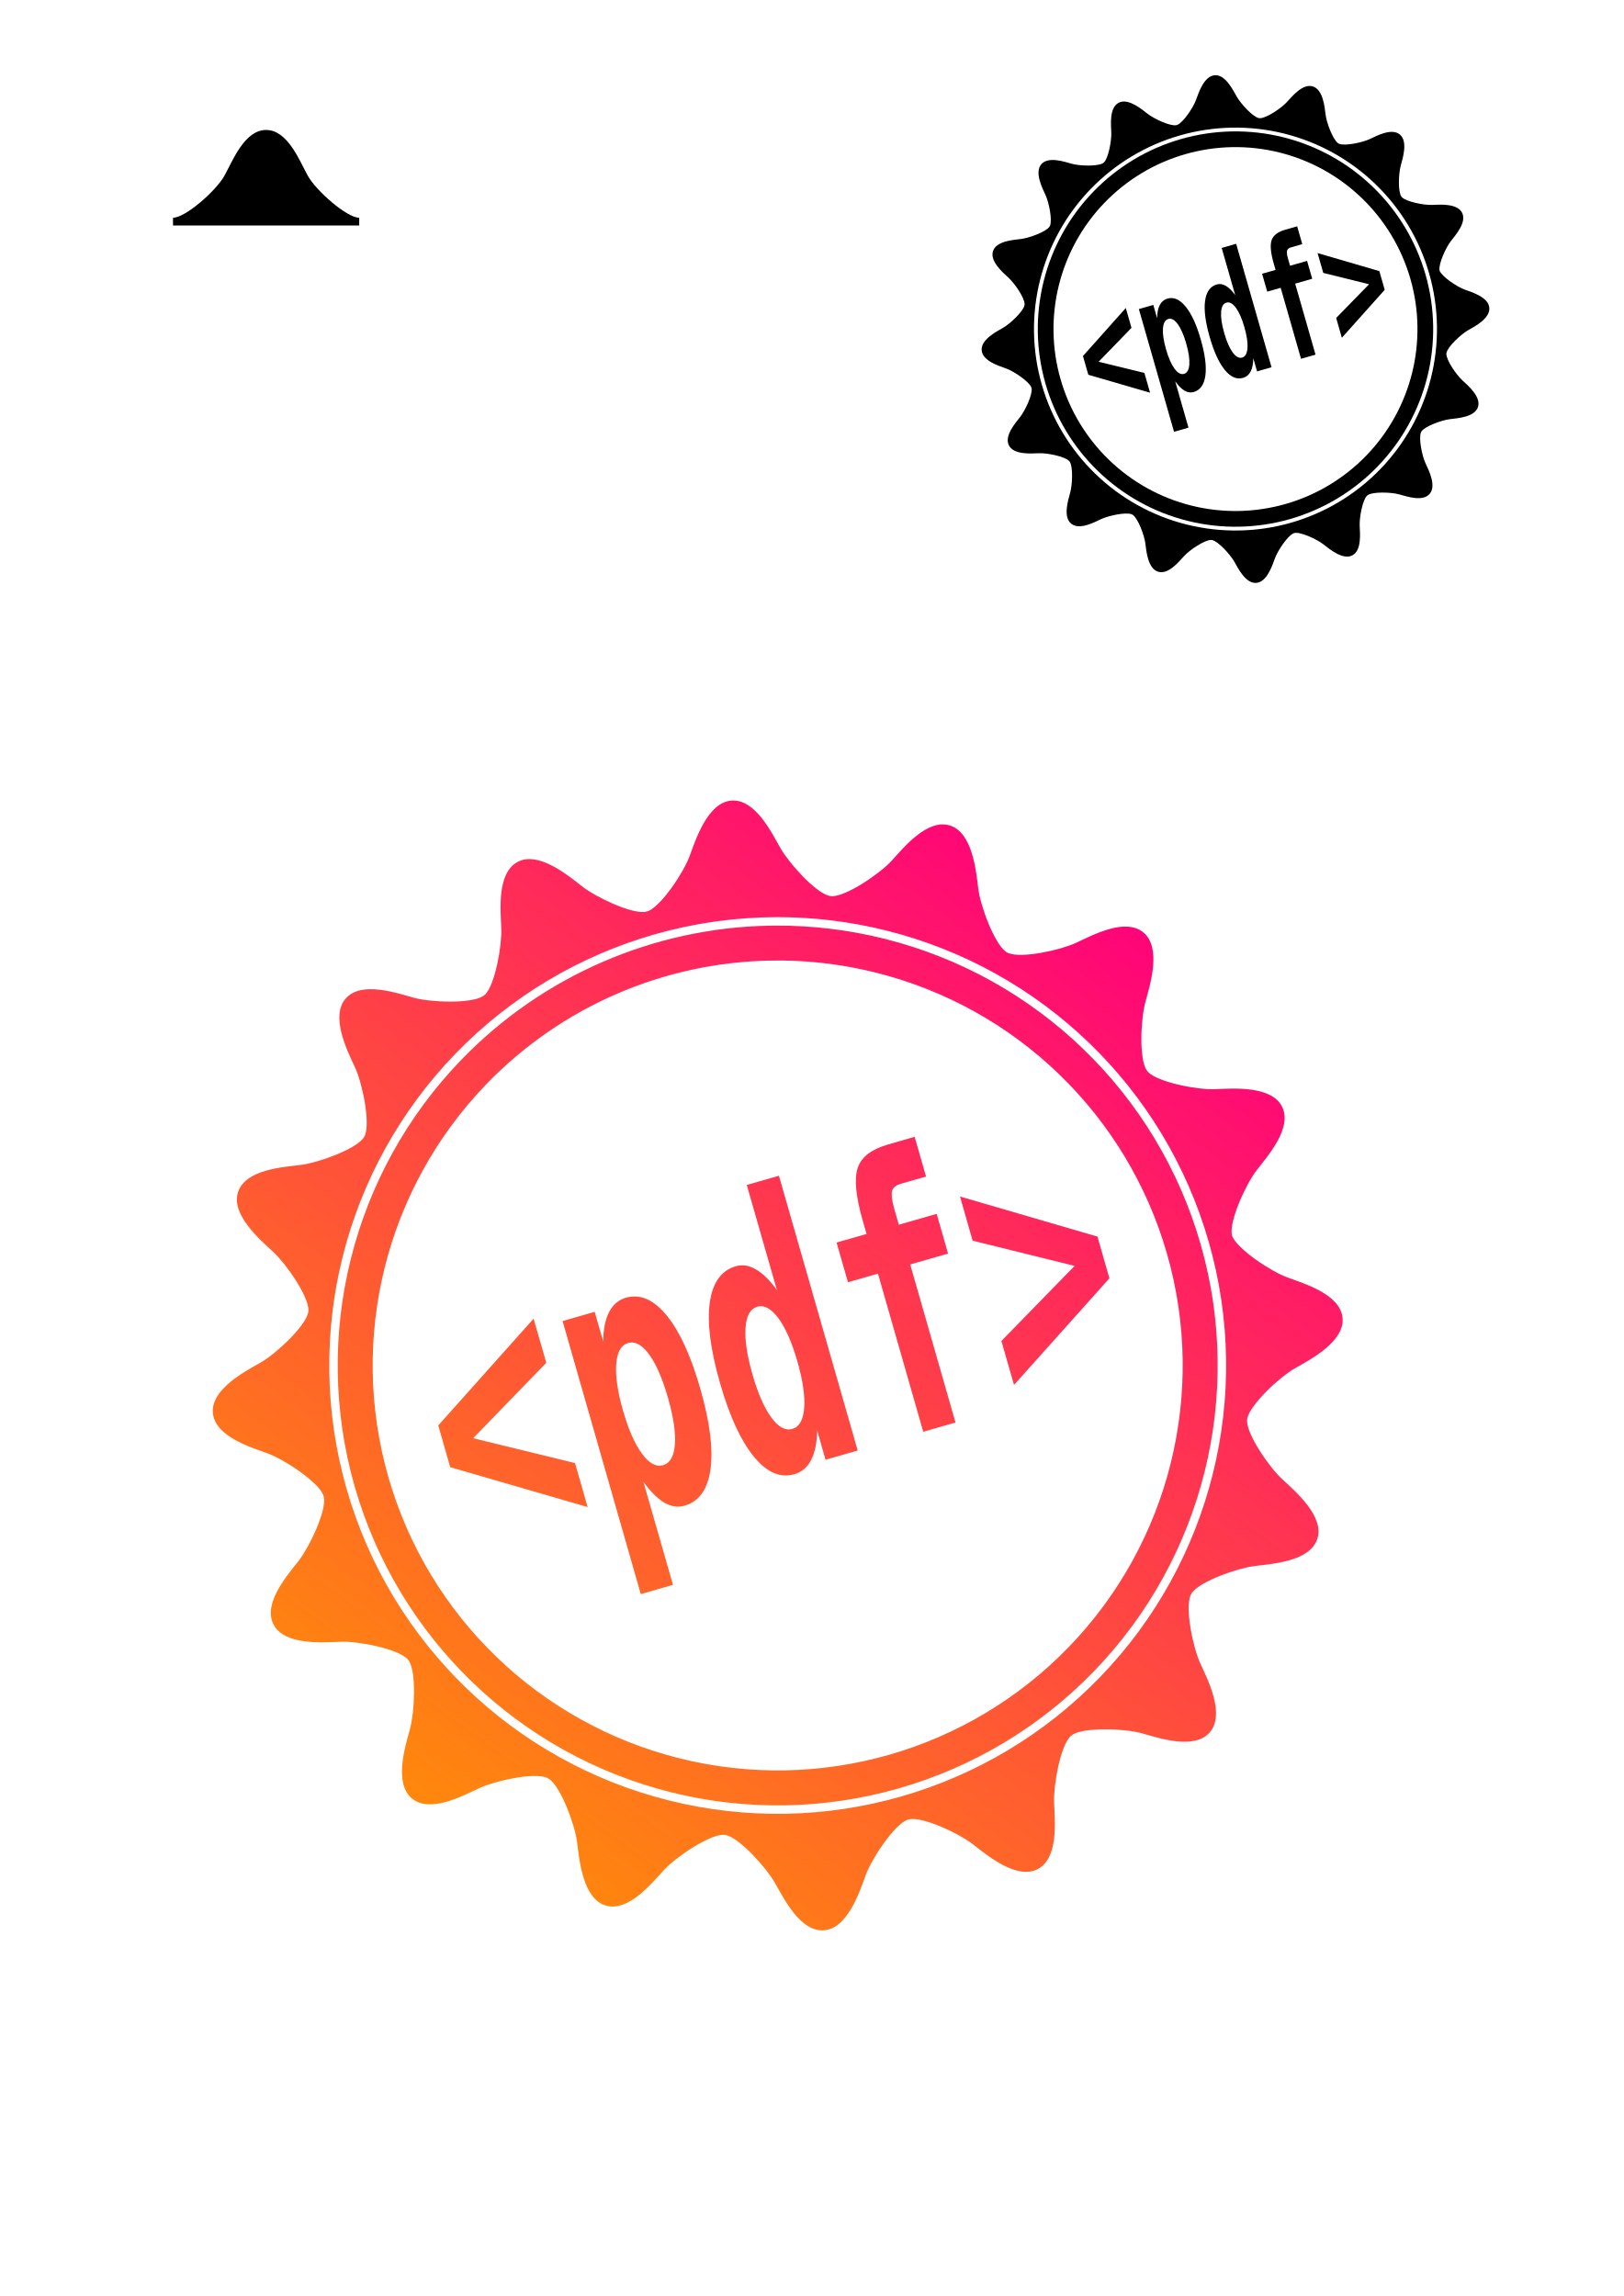
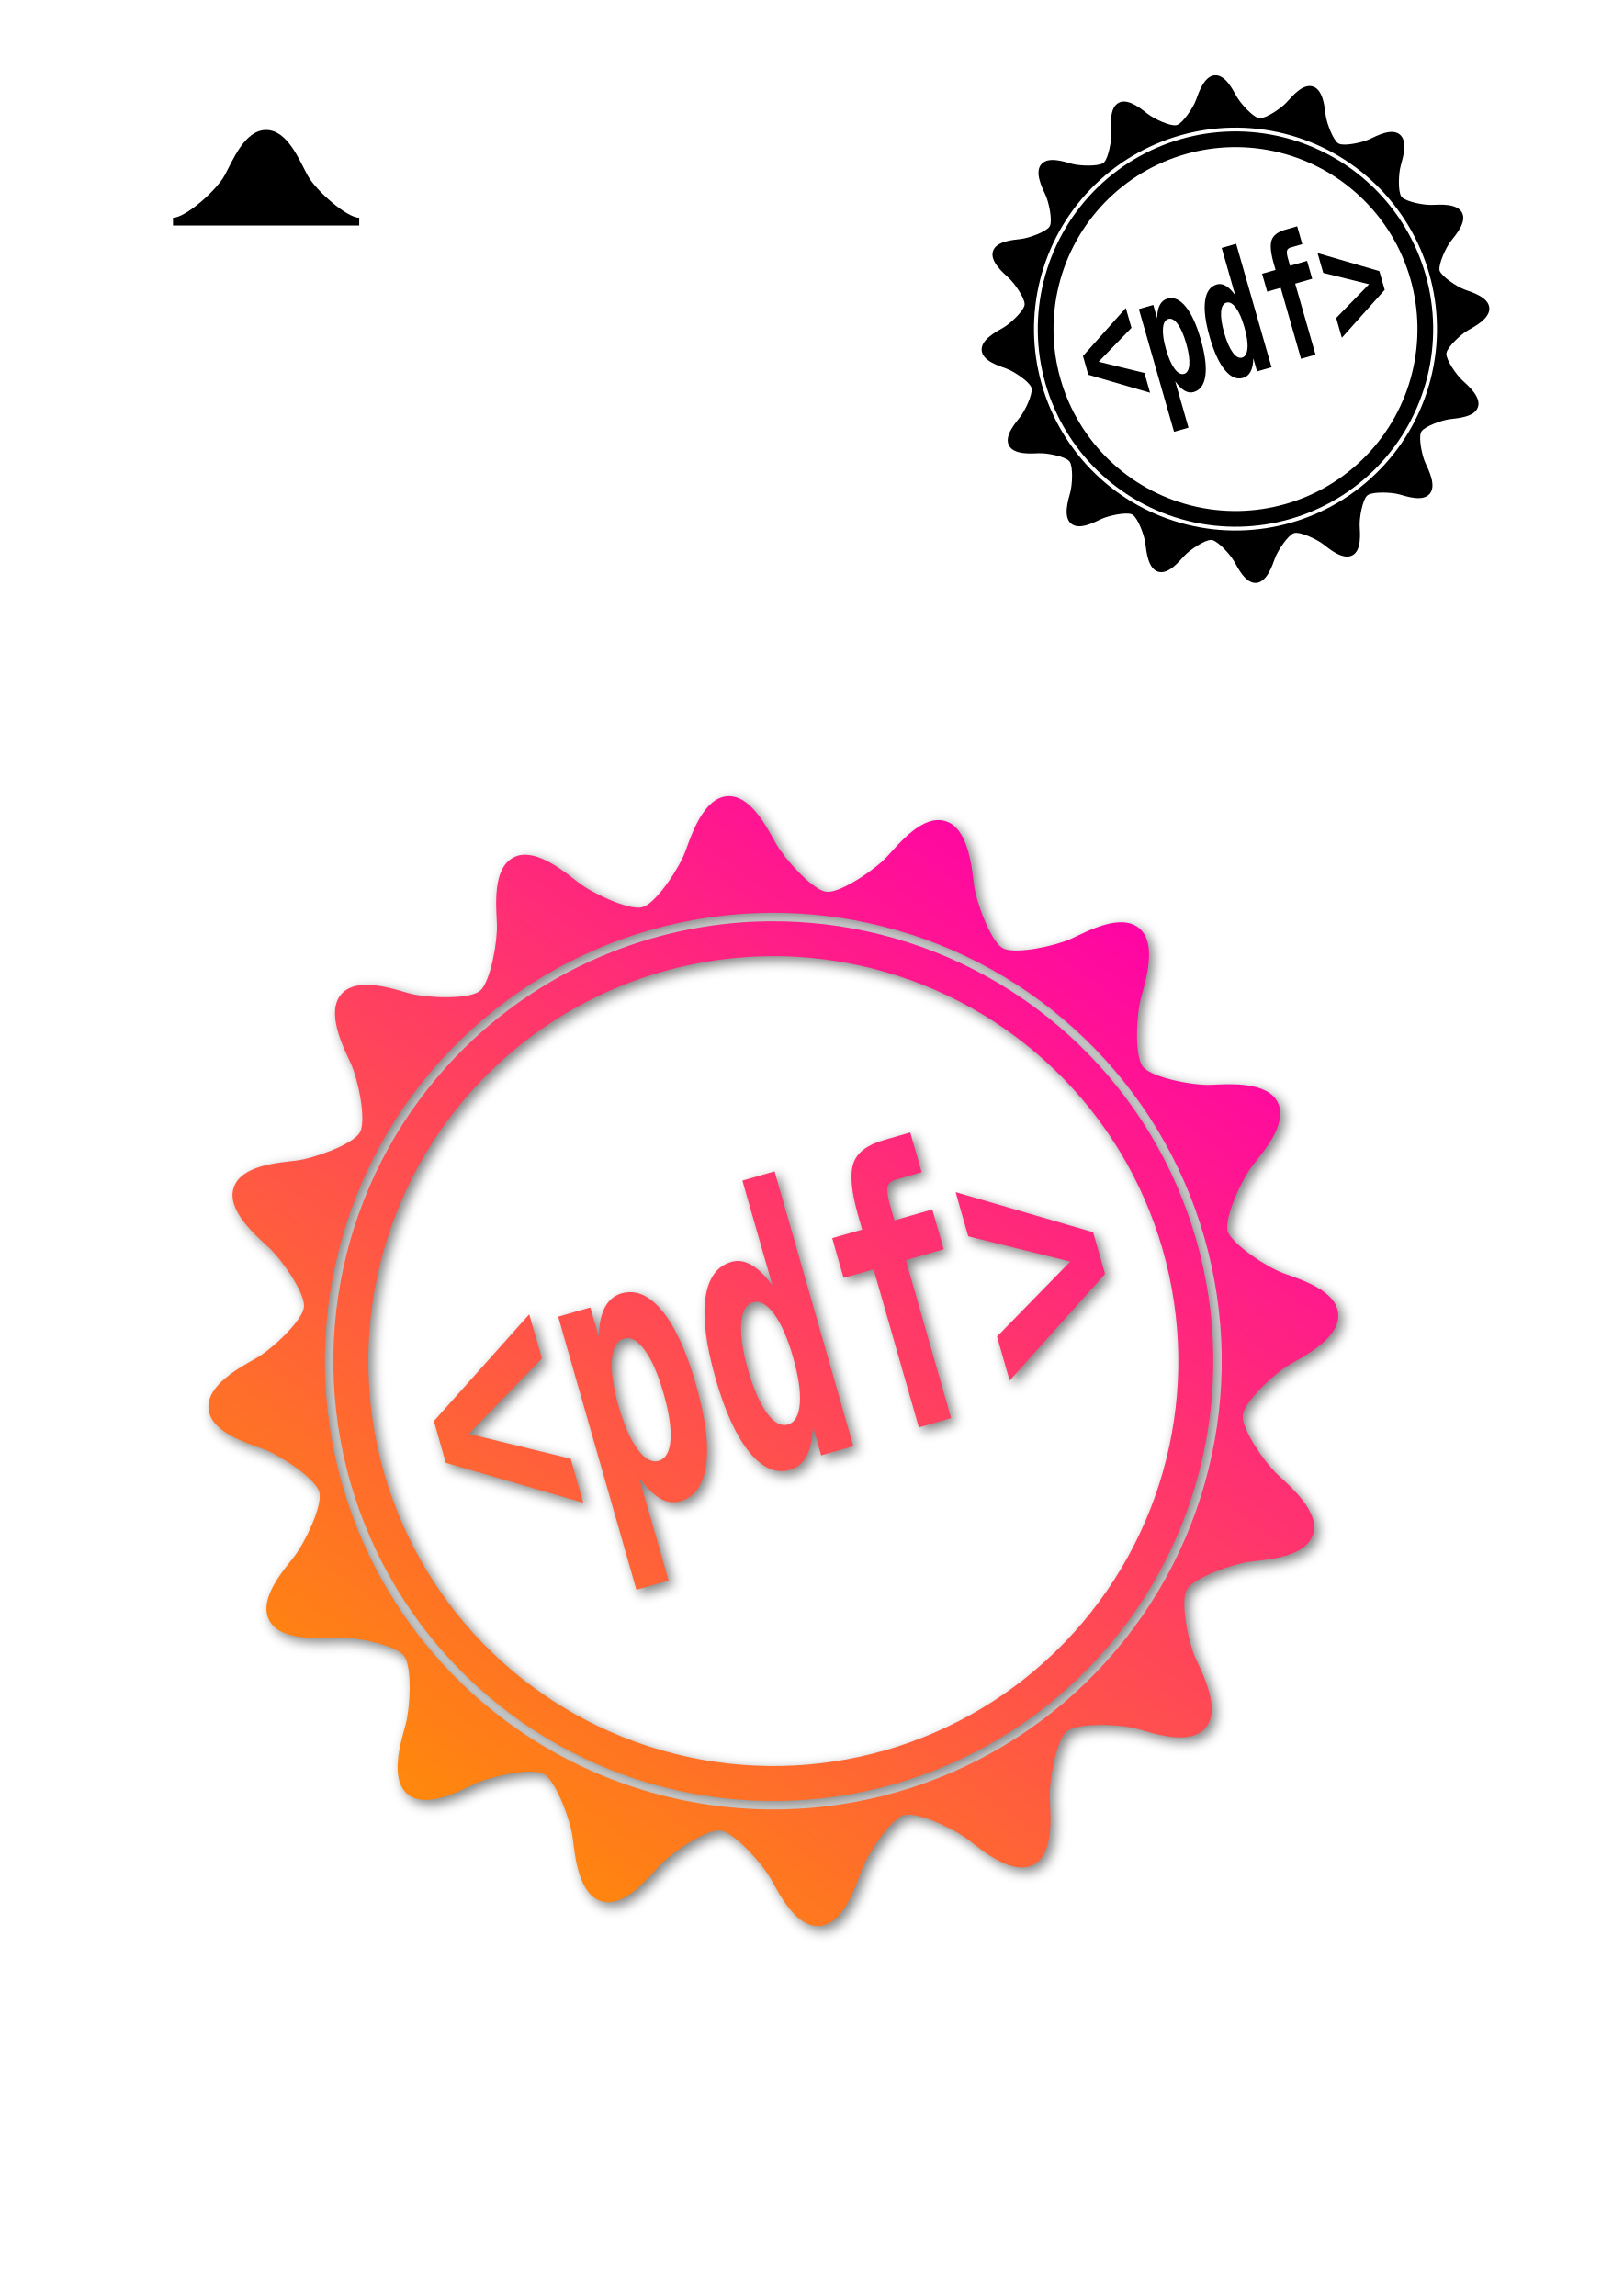
<svg xmlns="http://www.w3.org/2000/svg" xmlns:xlink="http://www.w3.org/1999/xlink" width="744.094" height="1052.362" id="svg2" version="1.1">
  <defs id="defs4">
    <linearGradient id="linearGradient5065">
-       <stop style="stop-color:#ff007c;stop-opacity:1;" offset="0" id="stop5067" />
+       <stop style="stop-color:#ff00aa;stop-opacity:1;" offset="0" id="stop5067" />
      <stop style="stop-color:#ff870d;stop-opacity:1;" offset="1" id="stop5069" />
    </linearGradient>
-     <linearGradient xlink:href="#linearGradient5065" id="linearGradient5071" x1="531.691" y1="411.996" x2="218.519" y2="839.686" gradientUnits="userSpaceOnUse" />
+     <linearGradient xlink:href="#linearGradient5065" id="linearGradient5071" x1="531.691" y1="411.996" x2="218.519" y2="839.686" gradientUnits="userSpaceOnUse" gradientTransform="translate(-2,-2)" />
+     <linearGradient xlink:href="#linearGradient5065-9" id="linearGradient5071-4" x1="531.691" y1="411.996" x2="218.519" y2="839.686" gradientUnits="userSpaceOnUse" />
+     <linearGradient id="linearGradient5065-9">
+       <stop style="stop-color:#ff007c;stop-opacity:1;" offset="0" id="stop5067-1" />
+       <stop style="stop-color:#ff870d;stop-opacity:1;" offset="1" id="stop5069-0" />
+     </linearGradient>
+     <linearGradient gradientTransform="translate(-97.51187,-366.9116)" y2="839.686" x2="218.519" y1="411.996" x1="531.691" gradientUnits="userSpaceOnUse" id="linearGradient3868" xlink:href="#linearGradient5065-9" />
+     <filter id="filter3930">
+       <feGaussianBlur stdDeviation="2.589" id="feGaussianBlur3932" />
+     </filter>
  </defs>
  <g id="layer1">
+     <path style="font-size:medium;font-style:normal;font-variant:normal;font-weight:normal;font-stretch:normal;text-indent:0;text-align:start;text-decoration:none;line-height:normal;letter-spacing:normal;word-spacing:normal;text-transform:none;direction:ltr;block-progression:tb;writing-mode:lr-tb;text-anchor:start;baseline-shift:baseline;color:#000000;fill:#000000;fill-opacity:0.502;stroke:none;stroke-width:16.029;marker:none;visibility:visible;display:inline;overflow:visible;enable-background:accumulate;font-family:Sans;-inkscape-font-specification:Sans;filter:url(#filter3930)" d="m 335.281,366.937 c -10.83,0.742 -16.35,17.496 -19.188,25.281 -2.764,7.584 -12.796,22.672 -18.906,25.312 -0.151,0.043 -0.286,0.082 -0.438,0.125 -0.259,0.074 -0.522,0.144 -0.781,0.219 -0.045,0.009 -0.079,0.055 -0.125,0.062 -6.459,1 -22.545,-6.576 -28.969,-11.594 -6.122,-4.782 -18.438,-15.012 -27.844,-12.062 -0.618,0.195 -1.223,0.467 -1.812,0.781 -9.579,5.106 -7.828,22.095 -7.5,30.375 0.323,8.134 -2.814,25.674 -7.375,30.375 -0.007,0.007 -0.025,-0.007 -0.031,0 -0.315,0.249 -0.623,0.499 -0.938,0.75 -0.028,0.022 -0.066,0.04 -0.094,0.062 -5.614,3.484 -23.808,2.846 -31.625,0.688 -7.987,-2.205 -24.107,-7.799 -31.25,0.375 -7.143,8.174 0.747,23.96 4.25,31.469 3.43,7.353 7.08,25.21 4.562,31.312 -0.011,0.028 -0.019,0.066 -0.031,0.094 -0.189,0.339 -0.407,0.66 -0.594,1 -0.009,0.013 -0.022,0.018 -0.031,0.031 -3.852,5.281 -20.631,11.326 -28.719,12.344 -8.221,1.035 -25.249,2.058 -28.719,12.344 -3.47,10.286 9.902,21.828 16,27.438 5.999,5.519 16.148,20.151 16.219,26.688 5.5e-4,0.048 0,0.109 0,0.156 -0.043,0.363 -0.084,0.73 -0.125,1.094 -1.389,6.405 -14.809,18.929 -21.906,22.938 -7.215,4.075 -22.801,12.29 -21.75,23.094 1.051,10.804 17.411,15.64 25.188,18.5 7.65,2.814 22.989,12.971 25.406,19.062 0.004,0.011 -0.005,0.021 0,0.031 0.022,0.075 0.041,0.175 0.062,0.25 0.074,0.258 0.144,0.492 0.219,0.75 0.009,0.045 0.024,0.11 0.031,0.156 0.997,6.459 -6.626,22.53 -11.625,28.969 -5.081,6.545 -16.393,19.31 -11.562,29.031 4.831,9.721 22.409,8.428 30.688,8.062 8.144,-0.359 26.148,3.178 30.719,7.875 0.227,0.287 0.459,0.558 0.688,0.844 0.025,0.04 0.069,0.084 0.094,0.125 3.402,5.581 2.541,23.391 0.375,31.25 -2.201,7.988 -7.422,24.863 0.969,31.75 8.391,6.887 23.354,-1.304 30.875,-4.781 7.365,-3.405 24.672,-7.183 30.812,-4.812 0.029,0.011 0.066,0.051 0.094,0.062 0.359,0.201 0.733,0.395 1.094,0.594 0.028,0.016 0.035,0.016 0.062,0.031 5.368,3.843 11.734,20.946 12.719,29 1.006,8.225 2.674,25.788 13.062,28.938 10.388,3.15 21.081,-10.118 26.688,-16.219 5.487,-5.971 20.611,-16.17 27.219,-16.188 0.035,1.7e-4 0.06,0 0.094,0 0.399,0.046 0.788,0.112 1.188,0.156 0.011,0.001 0.021,-0.033 0.031,-0.031 6.358,1.571 18.309,14.773 22.344,21.844 4.107,7.197 11.608,22.555 22.438,21.812 10.83,-0.742 16.35,-17.496 19.188,-25.281 2.791,-7.659 12.971,-22.957 19.062,-25.375 0.096,-0.027 0.185,-0.066 0.281,-0.094 0.096,-0.032 0.187,-0.037 0.281,-0.062 6.004,-1.616 22.962,6.258 29.594,11.438 6.53,5.101 20.108,16.388 29.688,11.281 9.579,-5.106 7.766,-22.095 7.438,-30.375 -0.323,-8.134 2.814,-25.643 7.375,-30.344 0.009,-0.007 0.023,-0.024 0.031,-0.031 0.315,-0.249 0.623,-0.499 0.938,-0.75 0.018,-0.011 0.043,-0.051 0.062,-0.062 5.579,-3.505 23.826,-2.85 31.656,-0.688 7.987,2.205 24.107,7.799 31.25,-0.375 7.143,-8.174 -0.747,-23.96 -4.25,-31.469 -3.43,-7.353 -7.08,-25.21 -4.562,-31.312 0.011,-0.028 0.019,-0.035 0.031,-0.062 0.201,-0.36 0.396,-0.733 0.594,-1.094 0.018,-0.024 0.044,-0.069 0.062,-0.094 3.953,-5.263 20.637,-11.206 28.688,-12.219 8.221,-1.035 25.249,-2.058 28.719,-12.344 3.47,-10.286 -9.902,-21.796 -16,-27.406 -6.103,-5.614 -16.443,-20.704 -16.156,-27.062 0.035,-0.299 0.06,-0.576 0.094,-0.875 1.389,-6.405 14.809,-18.96 21.906,-22.969 7.215,-4.075 22.801,-12.29 21.75,-23.094 -1.051,-10.804 -17.442,-15.64 -25.219,-18.5 -7.65,-2.814 -22.989,-12.971 -25.406,-19.062 -0.035,-0.087 -0.033,-0.165 -0.062,-0.25 -0.025,-0.086 -0.038,-0.195 -0.062,-0.281 -1.176,-6.447 6.439,-23.186 11.438,-29.625 5.081,-6.545 16.424,-19.341 11.594,-29.062 -4.831,-9.721 -22.409,-8.396 -30.688,-8.031 -8.144,0.359 -26.179,-3.178 -30.75,-7.875 -0.187,-0.236 -0.375,-0.484 -0.562,-0.719 -3.611,-5.242 -2.797,-23.506 -0.594,-31.5 2.201,-7.988 7.422,-24.863 -0.969,-31.75 -8.391,-6.887 -23.354,1.304 -30.875,4.781 -7.399,3.42 -24.842,7.158 -30.906,4.719 -0.016,-0.007 -0.046,0.007 -0.062,0 -0.339,-0.189 -0.692,-0.375 -1.031,-0.562 -0.025,-0.018 -0.037,-0.013 -0.062,-0.031 -5.368,-3.843 -11.734,-20.915 -12.719,-28.969 -1.006,-8.225 -2.674,-25.819 -13.062,-28.969 -10.388,-3.15 -21.081,10.118 -26.688,16.219 -5.497,5.981 -20.661,16.237 -27.25,16.219 -0.023,-2.3e-4 -0.04,-0.031 -0.062,-0.031 -0.399,-0.046 -0.788,-0.081 -1.188,-0.125 -0.011,-10e-4 -0.021,0.002 -0.031,0 -6.358,-1.571 -18.309,-14.773 -22.344,-21.844 -4.107,-7.197 -11.577,-22.586 -22.406,-21.844 z m 20.469,53.438 c 16.771,-0.054 33.679,1.959 50.375,6.125 71.238,17.774 127.586,72.169 147.812,142.75 20.226,70.581 1.262,146.568 -49.75,199.375 -51.012,52.807 -126.293,74.399 -197.531,56.625 -71.238,-17.774 -127.586,-72.2 -147.812,-142.781 -20.226,-70.581 -1.262,-146.568 49.75,-199.375 25.506,-26.403 57.116,-45.009 91.219,-54.781 18.117,-5.192 36.93,-7.876 55.938,-7.938 z m 0,3.875 c -1.098,0.003 -2.185,0.01 -3.281,0.031 -52.611,1.029 -103.566,22.651 -141.094,61.5 -50.038,51.798 -68.653,126.392 -48.812,195.625 19.84,69.233 75.154,122.659 145.031,140.094 69.878,17.435 143.775,-3.764 193.812,-55.562 50.038,-51.799 68.653,-126.392 48.812,-195.625 -19.84,-69.233 -75.122,-122.628 -145,-140.062 -16.378,-4.086 -33.005,-6.052 -49.469,-6 z m 3.094,16 c 14.155,0.189 28.393,2.019 42.469,5.531 64.346,16.054 115.231,65.185 133.5,128.938 18.269,63.753 1.139,132.396 -44.938,180.094 -46.077,47.698 -114.06,67.179 -178.406,51.125 -64.346,-16.055 -115.231,-65.185 -133.5,-128.938 -18.269,-63.753 -1.139,-132.396 44.938,-180.094 34.557,-35.774 81.447,-55.682 129.875,-56.625 2.018,-0.039 4.04,-0.058 6.062,-0.031 z m 60.312,80.812 -12.156,3.5 c -7.672,2.199 -12.348,5.794 -13.969,10.812 -1.62,5.019 -0.843,13.006 2.281,23.906 l 1.812,6.312 -13.75,3.906 5.219,18.219 13.75,-3.938 20.75,72.469 14.781,-4.25 -20.75,-72.438 17.344,-4.969 -5.219,-18.219 -17.344,4.969 -2.281,-7.938 c -0.938,-3.527 -1.215,-6.045 -0.812,-7.562 0.436,-1.526 1.779,-2.613 4,-3.25 l 11.562,-3.312 -5.219,-18.219 z m -62.188,17.844 -14.75,4.219 13.812,48.156 c -3.255,-4.498 -6.46,-7.649 -9.594,-9.438 -3.116,-1.852 -6.19,-2.336 -9.219,-1.469 -6.696,1.919 -10.685,7.506 -11.969,16.75 -1.25,9.234 0.327,21.518 4.719,36.844 4.33,15.11 9.489,26.306 15.438,33.594 5.948,7.288 12.133,10.008 18.594,8.156 3.398,-0.974 5.955,-3.142 7.688,-6.5 1.766,-3.367 2.7,-7.906 2.781,-13.594 l 3.844,13.438 14.75,-4.219 -36.094,-125.938 z m 82.969,9.5 5.781,20.25 46.75,11.562 -33.562,34.406 5.781,20.156 43.719,-48.875 -5.469,-19.125 -63,-18.375 z M 290.5,594.25 c -1.193,0.026 -2.382,0.184 -3.594,0.531 -3.399,0.974 -5.984,3.164 -7.75,6.531 -1.766,3.367 -2.671,7.885 -2.719,13.562 l -3.906,-13.594 -14.719,4.219 35.844,125.156 14.75,-4.25 -13.562,-47.25 c 3.271,4.552 6.478,7.742 9.594,9.594 3.134,1.788 6.222,2.243 9.25,1.375 6.696,-1.919 10.656,-7.485 11.906,-16.719 1.283,-9.244 -0.264,-21.518 -4.656,-36.844 -4.33,-15.11 -9.458,-26.337 -15.406,-33.625 -4.833,-5.922 -9.86,-8.799 -15.031,-8.688 z m 57.719,4.469 c 2.805,-0.216 5.636,1.62 8.5,5.5 3.273,4.434 6.182,11.008 8.688,19.75 2.505,8.742 3.553,15.88 3.125,21.375 -0.428,5.495 -2.241,8.678 -5.438,9.594 -3.197,0.916 -6.417,-0.837 -9.656,-5.281 -3.24,-4.444 -6.12,-11.039 -8.625,-19.781 -2.505,-8.742 -3.551,-15.858 -3.156,-21.344 0.394,-5.485 2.178,-8.678 5.375,-9.594 0.4,-0.115 0.787,-0.188 1.188,-0.219 z m -103.688,5.688 -43.688,48.938 5.469,19.125 62.969,18.281 -5.75,-20.156 -46.688,-11.406 33.5,-34.562 -5.812,-20.219 z m 45.094,10.906 c 2.604,0.072 5.243,1.921 7.875,5.531 3.24,4.444 6.089,11.039 8.594,19.781 2.505,8.742 3.582,15.858 3.188,21.344 -0.394,5.485 -2.21,8.678 -5.406,9.594 -3.197,0.916 -6.414,-0.847 -9.688,-5.281 -3.273,-4.434 -6.182,-11.008 -8.688,-19.75 -2.505,-8.742 -3.522,-15.88 -3.094,-21.375 0.428,-5.495 2.241,-8.678 5.438,-9.594 0.599,-0.172 1.18,-0.267 1.781,-0.25 z" id="path2991-0-5" />
    <path style="fill:#000000;fill-opacity:1;stroke:none" d="m 164.617,103.363 0,-3.568 c -5.72,0 -19.694,-12.344 -23.509,-19.153 -3.757,-6.705 -9.172,-21.075 -19.158,-21.075 -9.986,0 -15.401,14.37 -19.158,21.075 -3.815,6.809 -17.789,19.153 -23.509,19.153 l 0,3.568 z" id="path2985-0-2" />
    <path style="fill:none;stroke:#000000;stroke-width:7.203;stroke-miterlimit:4;stroke-opacity:1;stroke-dasharray:none;stroke-dashoffset:0" id="path2991" d="m 649.817,126.86 c 8.562,29.879 0.534,62.055 -21.06,84.41 -21.594,22.354 -53.475,31.49 -83.631,23.966 -30.157,-7.524 -54.009,-30.565 -62.571,-60.444 -8.562,-29.879 -0.534,-62.055 21.06,-84.41 21.594,-22.354 53.475,-31.49 83.631,-23.966 30.157,7.524 54.009,30.565 62.571,60.444 0,0 0,0 0,0" />
    <path style="fill:#000000;fill-opacity:1;stroke:none" d="m 513.455,46.767 c -0.282,0.088 -0.558,0.204 -0.827,0.347 -4.304,2.295 -3.507,9.934 -3.36,13.654 0.145,3.655 -1.267,11.529 -3.316,13.642 -0.003,0.003 -0.012,0.001 -0.015,0.004 -0.142,0.112 -0.28,0.228 -0.421,0.34 -0.012,0.01 -0.027,0.017 -0.039,0.027 -2.523,1.566 -10.709,1.276 -14.222,0.306 -3.589,-0.991 -10.83,-3.498 -14.039,0.175 -3.21,3.673 0.341,10.763 1.915,14.137 1.541,3.304 3.183,11.324 2.052,14.067 -0.005,0.013 -0.015,0.025 -0.021,0.037 -0.085,0.152 -0.179,0.3 -0.263,0.452 -0.004,0.006 -0.006,0.013 -0.01,0.019 -1.731,2.373 -9.272,5.095 -12.907,5.552 -3.694,0.465 -11.352,0.916 -12.911,5.538 -1.559,4.622 4.452,9.806 7.192,12.327 2.696,2.48 7.256,9.064 7.287,12.001 2.5e-4,0.022 0.002,0.041 0.002,0.062 -0.019,0.163 -0.045,0.326 -0.064,0.49 -0.624,2.878 -6.642,8.508 -9.831,10.31 -3.242,1.831 -10.254,5.519 -9.781,10.374 0.472,4.855 7.826,7.031 11.321,8.316 3.438,1.264 10.324,5.836 11.41,8.573 0.002,0.005 0.002,0.01 0.004,0.015 0.01,0.034 0.019,0.068 0.029,0.102 0.033,0.116 0.066,0.233 0.1,0.348 0.004,0.02 0.013,0.037 0.017,0.058 0.448,2.902 -2.974,10.132 -5.221,13.025 -2.283,2.941 -7.368,8.682 -5.198,13.05 2.171,4.368 10.072,3.783 13.791,3.619 3.659,-0.161 11.746,1.427 13.799,3.538 0.102,0.129 0.211,0.253 0.313,0.381 0.011,0.018 0.02,0.035 0.031,0.054 1.529,2.508 1.148,10.508 0.175,14.039 -0.989,3.59 -3.342,11.171 0.428,14.265 3.771,3.095 10.504,-0.579 13.884,-2.141 3.309,-1.53 11.088,-3.227 13.847,-2.162 0.013,0.005 0.025,0.016 0.037,0.021 0.161,0.09 0.323,0.18 0.486,0.269 0.012,0.007 0.025,0.014 0.037,0.021 2.412,1.727 5.267,9.4 5.71,13.019 0.452,3.696 1.195,11.591 5.863,13.006 4.668,1.415 9.482,-4.546 12.001,-7.287 2.466,-2.683 9.256,-7.265 12.225,-7.273 0.015,8e-5 0.032,0.002 0.048,0.002 0.179,0.021 0.358,0.046 0.537,0.066 0.005,4.8e-4 0.01,-0.005 0.015,-0.004 2.857,0.706 8.225,6.638 10.038,9.815 1.845,3.234 5.215,10.136 10.081,9.802 4.866,-0.333 7.344,-7.862 8.619,-11.36 1.254,-3.441 5.822,-10.319 8.559,-11.406 0.043,-0.012 0.087,-0.025 0.131,-0.037 0.043,-0.014 0.088,-0.026 0.131,-0.037 2.698,-0.726 10.321,2.814 13.301,5.141 2.934,2.292 9.023,7.365 13.328,5.071 4.304,-2.295 3.493,-9.93 3.345,-13.65 -0.145,-3.655 1.267,-11.529 3.316,-13.642 0.004,-0.003 0.011,-9.6e-4 0.015,-0.004 0.142,-0.112 0.28,-0.228 0.421,-0.34 0.008,-0.005 0.016,-0.017 0.025,-0.023 2.507,-1.575 10.717,-1.281 14.236,-0.31 3.589,0.991 10.83,3.498 14.039,-0.175 3.21,-3.673 -0.341,-10.763 -1.915,-14.137 -1.541,-3.304 -3.183,-11.324 -2.052,-14.067 0.005,-0.013 0.015,-0.025 0.021,-0.037 0.09,-0.162 0.18,-0.323 0.269,-0.486 0.008,-0.011 0.013,-0.026 0.021,-0.037 1.776,-2.365 9.273,-5.045 12.89,-5.5 3.694,-0.465 11.352,-0.916 12.911,-5.538 1.559,-4.622 -4.452,-9.806 -7.192,-12.327 -2.742,-2.523 -7.395,-9.291 -7.267,-12.148 0.016,-0.134 0.026,-0.27 0.041,-0.404 0.624,-2.878 6.656,-8.513 9.846,-10.314 3.242,-1.831 10.254,-5.519 9.781,-10.374 -0.472,-4.855 -7.841,-7.027 -11.335,-8.312 -3.438,-1.264 -10.324,-5.836 -11.41,-8.573 -0.016,-0.039 -0.02,-0.078 -0.033,-0.116 -0.011,-0.039 -0.022,-0.077 -0.033,-0.116 -0.529,-2.897 2.891,-10.422 5.137,-13.315 2.283,-2.941 7.383,-8.686 5.212,-13.054 -2.171,-4.368 -10.072,-3.783 -13.791,-3.619 -3.659,0.161 -11.76,-1.423 -13.814,-3.534 -0.084,-0.106 -0.165,-0.216 -0.249,-0.321 -1.622,-2.355 -1.26,-10.561 -0.27,-14.153 0.989,-3.59 3.342,-11.171 -0.428,-14.265 -3.771,-3.095 -10.504,0.579 -13.884,2.141 -3.325,1.537 -11.163,3.222 -13.888,2.127 -0.007,-0.003 -0.011,-0.007 -0.019,-0.01 -0.152,-0.085 -0.31,-0.16 -0.463,-0.244 -0.011,-0.008 -0.026,-0.013 -0.037,-0.021 -2.412,-1.727 -5.267,-9.4 -5.71,-13.019 -0.452,-3.696 -1.195,-11.591 -5.863,-13.006 -4.668,-1.415 -9.482,4.546 -12.001,7.287 -2.47,2.688 -9.279,7.285 -12.24,7.277 -0.01,-1e-4 -0.023,-0.006 -0.033,-0.006 -0.179,-0.021 -0.358,-0.046 -0.537,-0.066 -0.005,-4.8e-4 -0.01,0.005 -0.015,0.004 -2.857,-0.706 -8.225,-6.638 -10.038,-9.815 -1.845,-3.234 -5.201,-10.14 -10.067,-9.807 -4.866,0.333 -7.344,7.862 -8.619,11.36 -1.242,3.408 -5.745,10.184 -8.491,11.371 -0.068,0.019 -0.135,0.039 -0.203,0.058 -0.116,0.033 -0.232,0.066 -0.348,0.1 -0.02,0.004 -0.037,0.013 -0.058,0.017 -2.902,0.45 -10.134,-2.951 -13.021,-5.206 -2.751,-2.149 -8.274,-6.743 -12.501,-5.418 z m 27.301,15.298 c 15.324,-4.391 31.774,-4.821 47.78,-0.828 32.011,7.987 57.328,32.437 66.417,64.152 9.089,31.715 0.564,65.864 -22.358,89.592 -22.922,23.729 -56.75,33.423 -88.76,25.436 -32.011,-7.987 -57.328,-32.437 -66.417,-64.152 -9.089,-31.715 -0.564,-65.864 22.358,-89.592 11.461,-11.864 25.657,-20.217 40.981,-24.608 z" id="path9823" />
    <text xml:space="preserve" style="font-size:24.476px;font-style:normal;font-weight:normal;line-height:125%;letter-spacing:0px;word-spacing:0px;fill:#000000;fill-opacity:1;stroke:none;font-family:Sans" x="544.617" y="254.536" id="text3812" transform="matrix(0.7590949,-0.2175325,0.3488638,1.217385,0,0)">
      <tspan id="tspan3814" x="544.617" y="254.536" style="font-size:61.189px;font-style:normal;font-variant:normal;font-weight:bold;font-stretch:normal;font-family:DejaVu Sans Mono;-inkscape-font-specification:DejaVu Sans Mono Bold">&lt;pdf&gt;</tspan>
    </text>
-     <path style="font-size:medium;font-style:normal;font-variant:normal;font-weight:normal;font-stretch:normal;text-indent:0;text-align:start;text-decoration:none;line-height:normal;letter-spacing:normal;word-spacing:normal;text-transform:none;direction:ltr;block-progression:tb;writing-mode:lr-tb;text-anchor:start;baseline-shift:baseline;color:#000000;fill:url(#linearGradient5071);fill-opacity:1;stroke:none;stroke-width:16.029;marker:none;visibility:visible;display:inline;overflow:visible;enable-background:accumulate;font-family:Sans;-inkscape-font-specification:Sans" d="M 335.281 366.938 C 324.452 367.68 318.931 384.434 316.094 392.219 C 313.329 399.803 303.298 414.891 297.188 417.531 C 297.036 417.574 296.901 417.613 296.75 417.656 C 296.491 417.731 296.228 417.8 295.969 417.875 C 295.924 417.884 295.89 417.93 295.844 417.938 C 289.385 418.938 273.299 411.361 266.875 406.344 C 260.753 401.562 248.437 391.332 239.031 394.281 C 238.414 394.477 237.809 394.748 237.219 395.062 C 227.64 400.169 229.39 417.158 229.719 425.438 C 230.041 433.571 226.905 451.112 222.344 455.812 C 222.337 455.82 222.319 455.805 222.312 455.812 C 221.997 456.061 221.689 456.312 221.375 456.562 C 221.347 456.585 221.309 456.603 221.281 456.625 C 215.667 460.109 197.473 459.471 189.656 457.312 C 181.669 455.107 165.549 449.514 158.406 457.688 C 151.263 465.861 159.153 481.647 162.656 489.156 C 166.087 496.509 169.737 514.366 167.219 520.469 C 167.208 520.497 167.2 520.534 167.188 520.562 C 166.999 520.902 166.781 521.223 166.594 521.562 C 166.585 521.576 166.572 521.58 166.562 521.594 C 162.71 526.874 145.931 532.92 137.844 533.938 C 129.623 534.972 112.595 535.996 109.125 546.281 C 105.655 556.567 119.027 568.109 125.125 573.719 C 131.124 579.237 141.273 593.87 141.344 600.406 C 141.344 600.454 141.344 600.515 141.344 600.562 C 141.301 600.926 141.26 601.293 141.219 601.656 C 139.83 608.061 126.41 620.585 119.312 624.594 C 112.098 628.669 96.511 636.883 97.562 647.688 C 98.614 658.492 114.973 663.327 122.75 666.188 C 130.4 669.001 145.739 679.158 148.156 685.25 C 148.16 685.261 148.151 685.271 148.156 685.281 C 148.179 685.356 148.197 685.456 148.219 685.531 C 148.293 685.789 148.363 686.023 148.438 686.281 C 148.446 686.326 148.461 686.392 148.469 686.438 C 149.465 692.896 141.843 708.967 136.844 715.406 C 131.762 721.951 120.451 734.716 125.281 744.438 C 130.112 754.159 147.691 752.865 155.969 752.5 C 164.112 752.141 182.117 755.678 186.688 760.375 C 186.915 760.662 187.146 760.933 187.375 761.219 C 187.4 761.258 187.444 761.303 187.469 761.344 C 190.871 766.925 190.009 784.735 187.844 792.594 C 185.642 800.582 180.422 817.457 188.812 824.344 C 197.204 831.23 212.166 823.039 219.688 819.562 C 227.053 816.158 244.359 812.379 250.5 814.75 C 250.529 814.761 250.566 814.801 250.594 814.812 C 250.953 815.014 251.327 815.207 251.688 815.406 C 251.715 815.422 251.722 815.422 251.75 815.438 C 257.118 819.28 263.484 836.384 264.469 844.438 C 265.474 852.662 267.143 870.225 277.531 873.375 C 287.919 876.525 298.612 863.257 304.219 857.156 C 309.706 851.186 324.83 840.987 331.438 840.969 C 331.472 840.969 331.497 840.969 331.531 840.969 C 331.931 841.015 332.319 841.081 332.719 841.125 C 332.73 841.126 332.74 841.092 332.75 841.094 C 339.108 842.665 351.059 855.867 355.094 862.938 C 359.2 870.134 366.702 885.492 377.531 884.75 C 388.361 884.008 393.881 867.254 396.719 859.469 C 399.51 851.81 409.689 836.512 415.781 834.094 C 415.877 834.066 415.966 834.028 416.062 834 C 416.159 833.968 416.25 833.963 416.344 833.938 C 422.348 832.322 439.306 840.195 445.938 845.375 C 452.468 850.476 466.046 861.763 475.625 856.656 C 485.204 851.55 483.391 834.561 483.062 826.281 C 482.74 818.147 485.877 800.638 490.438 795.938 C 490.447 795.931 490.46 795.913 490.469 795.906 C 490.784 795.657 491.092 795.407 491.406 795.156 C 491.424 795.145 491.45 795.106 491.469 795.094 C 497.048 791.589 515.294 792.244 523.125 794.406 C 531.112 796.612 547.232 802.205 554.375 794.031 C 561.518 785.857 553.628 770.072 550.125 762.562 C 546.695 755.209 543.045 737.353 545.562 731.25 C 545.574 731.222 545.582 731.215 545.594 731.188 C 545.794 730.827 545.989 730.455 546.188 730.094 C 546.205 730.07 546.232 730.024 546.25 730 C 550.203 724.737 566.887 718.794 574.938 717.781 C 583.159 716.747 600.186 715.723 603.656 705.438 C 607.126 695.152 593.755 683.641 587.656 678.031 C 581.553 672.417 571.214 657.327 571.5 650.969 C 571.535 650.67 571.56 650.393 571.594 650.094 C 572.983 643.689 586.402 631.134 593.5 627.125 C 600.715 623.05 616.301 614.835 615.25 604.031 C 614.199 593.227 597.808 588.392 590.031 585.531 C 582.381 582.717 567.042 572.56 564.625 566.469 C 564.59 566.382 564.592 566.304 564.562 566.219 C 564.538 566.133 564.525 566.023 564.5 565.938 C 563.324 559.49 570.939 542.751 575.938 536.312 C 581.019 529.767 592.362 516.971 587.531 507.25 C 582.701 497.529 565.122 498.854 556.844 499.219 C 548.7 499.578 530.664 496.041 526.094 491.344 C 525.907 491.108 525.719 490.86 525.531 490.625 C 521.921 485.383 522.734 467.119 524.938 459.125 C 527.139 451.137 532.36 434.262 523.969 427.375 C 515.578 420.488 500.615 428.679 493.094 432.156 C 485.695 435.577 468.252 439.314 462.188 436.875 C 462.172 436.868 462.141 436.882 462.125 436.875 C 461.786 436.686 461.433 436.5 461.094 436.312 C 461.069 436.295 461.056 436.299 461.031 436.281 C 455.663 432.438 449.297 415.366 448.312 407.312 C 447.307 399.088 445.638 381.494 435.25 378.344 C 424.862 375.194 414.169 388.462 408.562 394.562 C 403.065 400.544 387.901 410.799 381.312 410.781 C 381.29 410.781 381.272 410.75 381.25 410.75 C 380.851 410.704 380.462 410.669 380.062 410.625 C 380.051 410.624 380.041 410.627 380.031 410.625 C 373.673 409.054 361.722 395.852 357.688 388.781 C 353.581 381.584 346.111 366.195 335.281 366.938 z M 355.75 420.375 C 372.521 420.321 389.429 422.334 406.125 426.5 C 477.363 444.274 533.711 498.669 553.938 569.25 C 574.164 639.831 555.199 715.818 504.188 768.625 C 453.176 821.432 377.894 843.024 306.656 825.25 C 235.418 807.476 179.07 753.05 158.844 682.469 C 138.618 611.888 157.582 535.901 208.594 483.094 C 234.1 456.69 265.71 438.085 299.812 428.312 C 317.929 423.121 336.742 420.436 355.75 420.375 z M 355.75 424.25 C 354.652 424.253 353.565 424.26 352.469 424.281 C 299.858 425.311 248.903 446.932 211.375 485.781 C 161.337 537.58 142.722 612.173 162.562 681.406 C 182.402 750.639 237.716 804.065 307.594 821.5 C 377.471 838.935 451.369 817.736 501.406 765.938 C 551.444 714.139 570.059 639.546 550.219 570.312 C 530.379 501.079 475.096 447.685 405.219 430.25 C 388.841 426.164 372.213 424.198 355.75 424.25 z M 358.844 440.25 C 372.998 440.439 387.237 442.269 401.312 445.781 C 465.659 461.836 516.543 510.966 534.812 574.719 C 553.082 638.471 535.952 707.114 489.875 754.812 C 443.798 802.511 375.815 821.992 311.469 805.938 C 247.123 789.883 196.238 740.753 177.969 677 C 159.699 613.247 176.83 544.604 222.906 496.906 C 257.464 461.133 304.354 441.224 352.781 440.281 C 354.799 440.242 356.822 440.223 358.844 440.25 z M 419.156 521.062 L 407 524.562 C 399.328 526.761 394.652 530.356 393.031 535.375 C 391.411 540.394 392.189 548.381 395.312 559.281 L 397.125 565.594 L 383.375 569.5 L 388.594 587.719 L 402.344 583.781 L 423.094 656.25 L 437.875 652 L 417.125 579.562 L 434.469 574.594 L 429.25 556.375 L 411.906 561.344 L 409.625 553.406 C 408.687 549.879 408.41 547.361 408.812 545.844 C 409.249 544.317 410.592 543.23 412.812 542.594 L 424.375 539.281 L 419.156 521.062 z M 356.969 538.906 L 342.219 543.125 L 356.031 591.281 C 352.776 586.783 349.572 583.632 346.438 581.844 C 343.322 579.992 340.247 579.507 337.219 580.375 C 330.523 582.294 326.534 587.881 325.25 597.125 C 324 606.359 325.577 618.643 329.969 633.969 C 334.299 649.078 339.458 660.274 345.406 667.562 C 351.354 674.851 357.539 677.57 364 675.719 C 367.398 674.745 369.955 672.577 371.688 669.219 C 373.453 665.851 374.387 661.313 374.469 655.625 L 378.312 669.062 L 393.062 664.844 L 356.969 538.906 z M 439.938 548.406 L 445.719 568.656 L 492.469 580.219 L 458.906 614.625 L 464.688 634.781 L 508.406 585.906 L 502.938 566.781 L 439.938 548.406 z M 290.5 594.25 C 289.307 594.276 288.118 594.434 286.906 594.781 C 283.508 595.755 280.922 597.945 279.156 601.312 C 277.39 604.68 276.485 609.197 276.438 614.875 L 272.531 601.281 L 257.812 605.5 L 293.656 730.656 L 308.406 726.406 L 294.844 679.156 C 298.114 683.708 301.322 686.898 304.438 688.75 C 307.572 690.538 310.659 690.993 313.688 690.125 C 320.384 688.206 324.344 682.64 325.594 673.406 C 326.877 664.162 325.329 651.888 320.938 636.562 C 316.607 621.453 311.479 610.226 305.531 602.938 C 300.698 597.016 295.671 594.138 290.5 594.25 z M 348.219 598.719 C 351.024 598.502 353.855 600.339 356.719 604.219 C 359.992 608.653 362.901 615.227 365.406 623.969 C 367.911 632.711 368.959 639.849 368.531 645.344 C 368.103 650.839 366.29 654.021 363.094 654.938 C 359.897 655.854 356.677 654.1 353.438 649.656 C 350.198 645.212 347.318 638.617 344.812 629.875 C 342.307 621.133 341.262 614.017 341.656 608.531 C 342.051 603.046 343.835 599.854 347.031 598.938 C 347.431 598.823 347.818 598.75 348.219 598.719 z M 244.531 604.406 L 200.844 653.344 L 206.312 672.469 L 269.281 690.75 L 263.531 670.594 L 216.844 659.188 L 250.344 624.625 L 244.531 604.406 z M 289.625 615.312 C 292.229 615.385 294.868 617.233 297.5 620.844 C 300.74 625.288 303.589 631.883 306.094 640.625 C 308.599 649.367 309.676 656.483 309.281 661.969 C 308.887 667.454 307.072 670.646 303.875 671.562 C 300.678 672.479 297.461 670.716 294.188 666.281 C 290.914 661.847 288.005 655.273 285.5 646.531 C 282.995 637.789 281.978 630.651 282.406 625.156 C 282.834 619.661 284.647 616.479 287.844 615.562 C 288.443 615.391 289.024 615.296 289.625 615.312 z " id="path2991-0" />
+     <path style="font-size:medium;font-style:normal;font-variant:normal;font-weight:normal;font-stretch:normal;text-indent:0;text-align:start;text-decoration:none;line-height:normal;letter-spacing:normal;word-spacing:normal;text-transform:none;direction:ltr;block-progression:tb;writing-mode:lr-tb;text-anchor:start;baseline-shift:baseline;color:#000000;fill:url(#linearGradient5071);fill-opacity:1;stroke:none;stroke-width:16.029;marker:none;visibility:visible;display:inline;overflow:visible;enable-background:accumulate;font-family:Sans;-inkscape-font-specification:Sans" d="m 333.281,364.938 c -10.83,0.742 -16.35,17.496 -19.188,25.281 -2.764,7.584 -12.796,22.672 -18.906,25.312 -0.151,0.043 -0.286,0.082 -0.438,0.125 -0.259,0.074 -0.522,0.144 -0.781,0.219 -0.045,0.009 -0.079,0.055 -0.125,0.062 -6.459,1 -22.545,-6.576 -28.969,-11.594 -6.122,-4.782 -18.438,-15.012 -27.844,-12.062 -0.618,0.195 -1.223,0.467 -1.812,0.781 -9.579,5.106 -7.828,22.095 -7.5,30.375 0.323,8.134 -2.814,25.674 -7.375,30.375 -0.007,0.007 -0.025,-0.007 -0.031,0 -0.315,0.249 -0.623,0.499 -0.938,0.75 -0.028,0.022 -0.066,0.04 -0.094,0.062 -5.614,3.484 -23.808,2.846 -31.625,0.688 -7.987,-2.205 -24.107,-7.799 -31.25,0.375 -7.143,8.174 0.747,23.96 4.25,31.469 3.43,7.353 7.08,25.21 4.562,31.312 -0.011,0.028 -0.019,0.066 -0.031,0.094 -0.189,0.339 -0.407,0.66 -0.594,1 -0.009,0.013 -0.022,0.018 -0.031,0.031 -3.852,5.281 -20.631,11.326 -28.719,12.344 -8.221,1.035 -25.249,2.058 -28.719,12.344 -3.47,10.286 9.902,21.828 16,27.438 5.999,5.519 16.148,20.151 16.219,26.688 5.5e-4,0.048 0,0.109 0,0.156 -0.043,0.363 -0.084,0.73 -0.125,1.094 -1.389,6.405 -14.809,18.929 -21.906,22.938 -7.215,4.075 -22.801,12.29 -21.75,23.094 1.051,10.804 17.411,15.64 25.188,18.5 7.65,2.814 22.989,12.971 25.406,19.062 0.004,0.011 -0.005,0.021 0,0.031 0.022,0.075 0.041,0.175 0.062,0.25 0.074,0.258 0.144,0.492 0.219,0.75 0.009,0.045 0.024,0.11 0.031,0.156 0.997,6.459 -6.626,22.53 -11.625,28.969 -5.081,6.545 -16.393,19.31 -11.562,29.031 4.831,9.721 22.409,8.428 30.688,8.062 8.144,-0.359 26.148,3.178 30.719,7.875 0.227,0.287 0.459,0.558 0.688,0.844 0.025,0.04 0.069,0.084 0.094,0.125 3.402,5.581 2.541,23.391 0.375,31.25 -2.201,7.988 -7.422,24.863 0.969,31.75 8.391,6.887 23.354,-1.304 30.875,-4.781 7.365,-3.405 24.672,-7.183 30.812,-4.812 0.029,0.011 0.066,0.051 0.094,0.062 0.359,0.201 0.733,0.395 1.094,0.594 0.028,0.016 0.035,0.016 0.062,0.031 5.368,3.843 11.734,20.946 12.719,29 1.006,8.225 2.674,25.788 13.062,28.938 10.388,3.15 21.081,-10.118 26.688,-16.219 5.487,-5.971 20.611,-16.17 27.219,-16.188 0.035,1.7e-4 0.06,0 0.094,0 0.399,0.046 0.788,0.112 1.188,0.156 0.011,10e-4 0.021,-0.033 0.031,-0.031 6.358,1.571 18.309,14.773 22.344,21.844 4.107,7.197 11.608,22.555 22.438,21.812 10.83,-0.742 16.35,-17.496 19.188,-25.281 2.791,-7.659 12.971,-22.957 19.062,-25.375 0.096,-0.027 0.185,-0.066 0.281,-0.094 0.096,-0.032 0.187,-0.037 0.281,-0.062 6.004,-1.616 22.962,6.258 29.594,11.438 6.53,5.101 20.108,16.388 29.688,11.281 9.579,-5.106 7.766,-22.095 7.438,-30.375 -0.323,-8.134 2.814,-25.643 7.375,-30.344 0.009,-0.007 0.023,-0.024 0.031,-0.031 0.315,-0.249 0.623,-0.499 0.938,-0.75 0.018,-0.011 0.043,-0.051 0.062,-0.062 5.579,-3.505 23.826,-2.85 31.656,-0.688 7.987,2.205 24.107,7.799 31.25,-0.375 7.143,-8.174 -0.747,-23.96 -4.25,-31.469 -3.43,-7.353 -7.08,-25.21 -4.562,-31.312 0.011,-0.028 0.019,-0.035 0.031,-0.062 0.201,-0.36 0.396,-0.733 0.594,-1.094 0.018,-0.024 0.044,-0.069 0.062,-0.094 3.953,-5.263 20.637,-11.206 28.688,-12.219 8.221,-1.035 25.249,-2.058 28.719,-12.344 3.47,-10.286 -9.902,-21.796 -16,-27.406 -6.103,-5.614 -16.443,-20.704 -16.156,-27.062 0.035,-0.299 0.06,-0.576 0.094,-0.875 1.389,-6.405 14.809,-18.96 21.906,-22.969 7.215,-4.075 22.801,-12.29 21.75,-23.094 -1.051,-10.804 -17.442,-15.64 -25.219,-18.5 -7.65,-2.814 -22.989,-12.971 -25.406,-19.062 -0.035,-0.087 -0.033,-0.165 -0.062,-0.25 -0.025,-0.086 -0.038,-0.195 -0.062,-0.281 -1.176,-6.447 6.439,-23.186 11.438,-29.625 5.081,-6.545 16.424,-19.341 11.594,-29.062 -4.831,-9.721 -22.409,-8.396 -30.688,-8.031 -8.144,0.359 -26.179,-3.178 -30.75,-7.875 -0.187,-0.236 -0.375,-0.484 -0.562,-0.719 -3.611,-5.242 -2.797,-23.506 -0.594,-31.5 2.201,-7.988 7.422,-24.863 -0.969,-31.75 -8.391,-6.887 -23.354,1.304 -30.875,4.781 -7.399,3.42 -24.842,7.158 -30.906,4.719 -0.016,-0.007 -0.046,0.007 -0.062,0 -0.339,-0.189 -0.692,-0.375 -1.031,-0.562 -0.025,-0.018 -0.037,-0.013 -0.062,-0.031 -5.368,-3.843 -11.734,-20.915 -12.719,-28.969 -1.006,-8.225 -2.674,-25.819 -13.062,-28.969 -10.388,-3.15 -21.081,10.118 -26.688,16.219 -5.497,5.981 -20.661,16.237 -27.25,16.219 -0.023,-2.3e-4 -0.04,-0.031 -0.062,-0.031 -0.399,-0.046 -0.788,-0.081 -1.188,-0.125 -0.011,-10e-4 -0.021,0.002 -0.031,0 -6.358,-1.571 -18.309,-14.773 -22.344,-21.844 -4.107,-7.197 -11.577,-22.586 -22.406,-21.844 z M 353.75,418.375 c 16.771,-0.054 33.679,1.959 50.375,6.125 71.238,17.774 127.586,72.169 147.812,142.75 20.226,70.581 1.262,146.568 -49.75,199.375 -51.012,52.807 -126.293,74.399 -197.531,56.625 -71.238,-17.774 -127.586,-72.2 -147.812,-142.781 -20.226,-70.581 -1.262,-146.568 49.75,-199.375 25.506,-26.403 57.116,-45.009 91.219,-54.781 18.117,-5.192 36.93,-7.876 55.938,-7.938 z m 0,3.875 c -1.098,0.003 -2.185,0.01 -3.281,0.031 -52.611,1.029 -103.566,22.651 -141.094,61.5 -50.038,51.798 -68.653,126.392 -48.812,195.625 19.84,69.233 75.154,122.659 145.031,140.094 69.878,17.435 143.775,-3.764 193.812,-55.562 50.038,-51.799 68.653,-126.392 48.812,-195.625 -19.84,-69.233 -75.122,-122.628 -145,-140.062 -16.378,-4.086 -33.005,-6.052 -49.469,-6 z m 3.094,16 c 14.155,0.189 28.393,2.019 42.469,5.531 64.346,16.054 115.231,65.185 133.5,128.938 18.269,63.753 1.139,132.396 -44.938,180.094 -46.077,47.698 -114.06,67.179 -178.406,51.125 C 245.123,787.883 194.238,738.753 175.969,675 c -18.269,-63.753 -1.139,-132.396 44.938,-180.094 34.557,-35.774 81.447,-55.682 129.875,-56.625 2.018,-0.039 4.04,-0.058 6.062,-0.031 z m 60.312,80.812 -12.156,3.5 c -7.672,2.199 -12.348,5.794 -13.969,10.812 -1.62,5.019 -0.843,13.006 2.281,23.906 l 1.812,6.312 -13.75,3.906 5.219,18.219 13.75,-3.938 20.75,72.469 14.781,-4.25 -20.75,-72.438 17.344,-4.969 -5.219,-18.219 -17.344,4.969 -2.281,-7.938 c -0.938,-3.527 -1.215,-6.045 -0.812,-7.562 0.436,-1.526 1.779,-2.613 4,-3.25 l 11.562,-3.312 -5.219,-18.219 z m -62.188,17.844 -14.75,4.219 13.812,48.156 c -3.255,-4.498 -6.46,-7.649 -9.594,-9.438 -3.116,-1.852 -6.19,-2.336 -9.219,-1.469 -6.696,1.919 -10.685,7.506 -11.969,16.75 -1.25,9.234 0.327,21.518 4.719,36.844 4.33,15.11 9.489,26.306 15.438,33.594 5.948,7.288 12.133,10.008 18.594,8.156 3.398,-0.974 5.955,-3.142 7.688,-6.5 1.766,-3.367 2.7,-7.906 2.781,-13.594 l 3.844,13.438 14.75,-4.219 -36.094,-125.938 z m 82.969,9.5 5.781,20.25 46.75,11.562 -33.562,34.406 5.781,20.156 43.719,-48.875 -5.469,-19.125 -63,-18.375 z M 288.5,592.25 c -1.193,0.026 -2.382,0.184 -3.594,0.531 -3.399,0.974 -5.984,3.164 -7.75,6.531 -1.766,3.367 -2.671,7.885 -2.719,13.562 l -3.906,-13.594 -14.719,4.219 35.844,125.156 14.75,-4.25 -13.562,-47.25 c 3.271,4.552 6.478,7.742 9.594,9.594 3.134,1.788 6.222,2.243 9.25,1.375 6.696,-1.919 10.656,-7.485 11.906,-16.719 1.283,-9.244 -0.264,-21.518 -4.656,-36.844 -4.33,-15.11 -9.458,-26.337 -15.406,-33.625 -4.833,-5.922 -9.86,-8.799 -15.031,-8.688 z m 57.719,4.469 c 2.805,-0.216 5.636,1.62 8.5,5.5 3.273,4.434 6.182,11.008 8.688,19.75 2.505,8.742 3.553,15.88 3.125,21.375 -0.428,5.495 -2.241,8.678 -5.438,9.594 -3.197,0.916 -6.417,-0.837 -9.656,-5.281 -3.24,-4.444 -6.12,-11.039 -8.625,-19.781 -2.505,-8.742 -3.551,-15.858 -3.156,-21.344 0.394,-5.485 2.178,-8.678 5.375,-9.594 0.4,-0.115 0.787,-0.188 1.188,-0.219 z m -103.688,5.688 -43.688,48.938 5.469,19.125 62.969,18.281 -5.75,-20.156 -46.688,-11.406 33.5,-34.562 -5.812,-20.219 z M 287.625,613.312 c 2.604,0.072 5.243,1.921 7.875,5.531 3.24,4.444 6.089,11.039 8.594,19.781 2.505,8.742 3.582,15.858 3.188,21.344 -0.394,5.485 -2.21,8.678 -5.406,9.594 -3.197,0.916 -6.414,-0.847 -9.688,-5.281 -3.273,-4.434 -6.182,-11.008 -8.688,-19.75 -2.505,-8.742 -3.522,-15.88 -3.094,-21.375 0.428,-5.495 2.241,-8.678 5.438,-9.594 0.599,-0.172 1.18,-0.267 1.781,-0.25 z" id="path2991-0" />
    <path style="fill:none;stroke:none;stroke-width:1.2;stroke-miterlimit:4;stroke-opacity:0.502;stroke-dasharray:2.4, 1.2;stroke-dashoffset:0" id="path2996" d="m 104.001,197.566 a 18.113,18.113 0 1 1 -36.225,0 18.113,18.113 0 1 1 36.225,0 z" />
  </g>
</svg>
